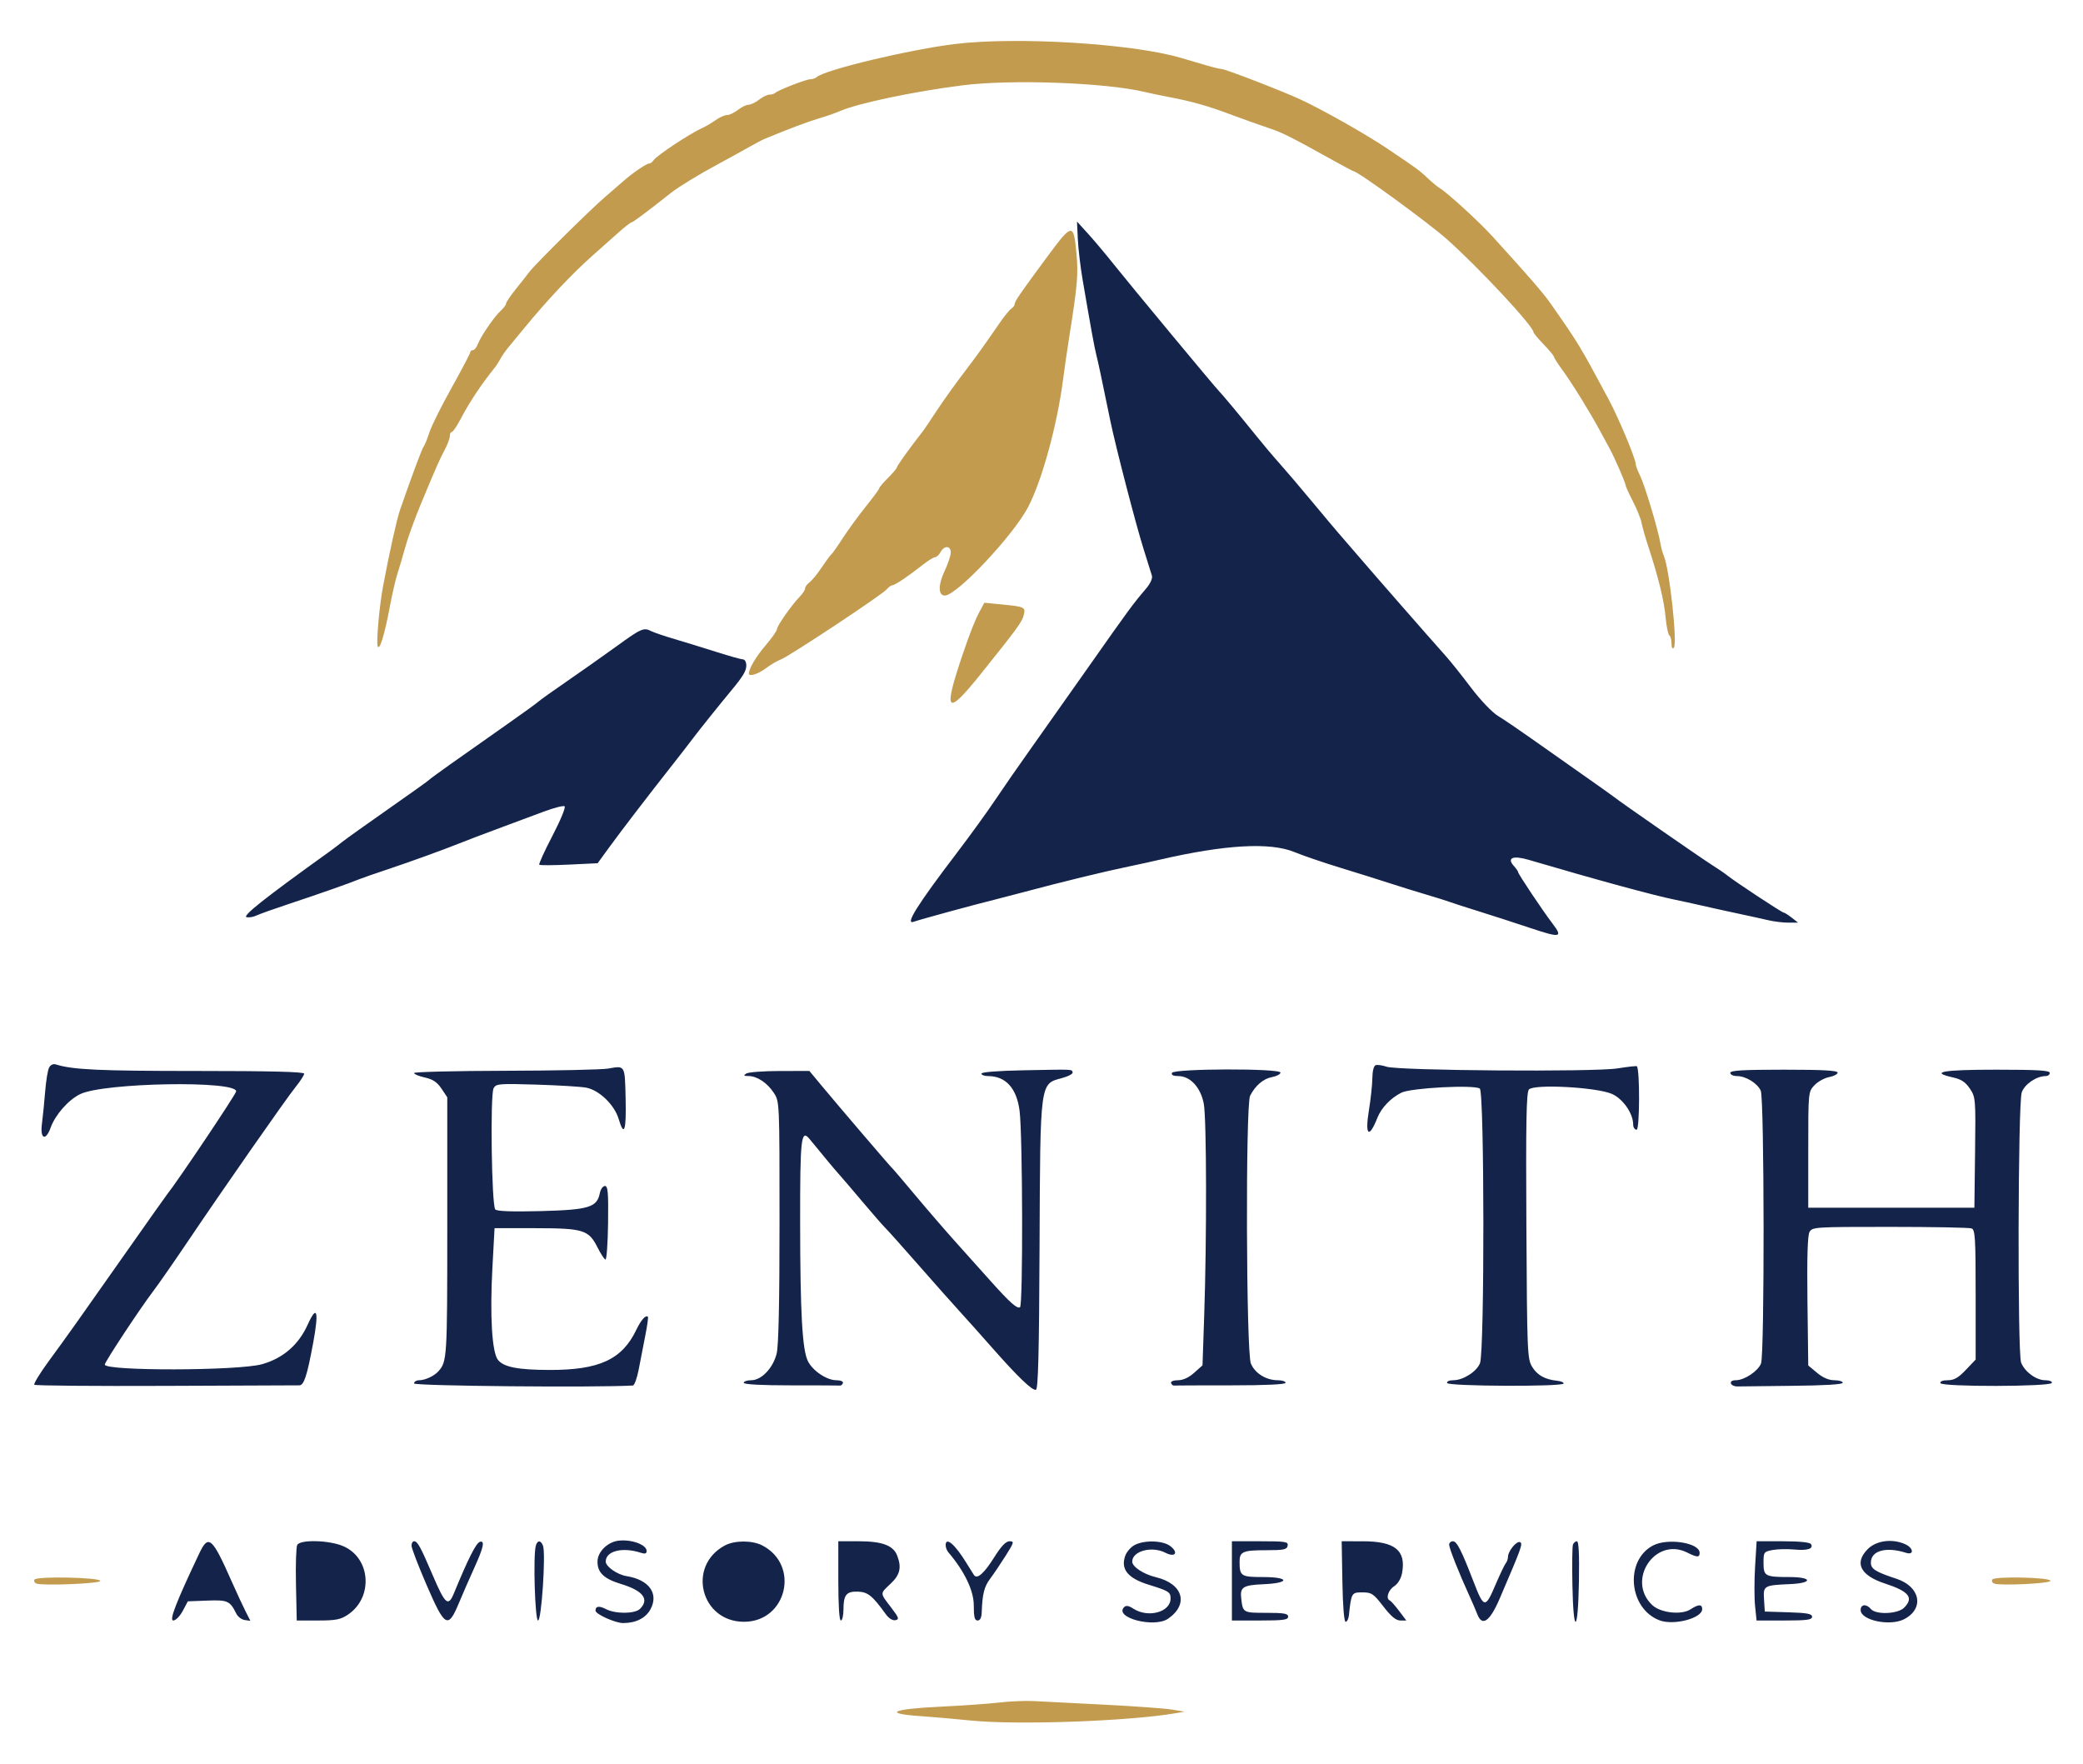
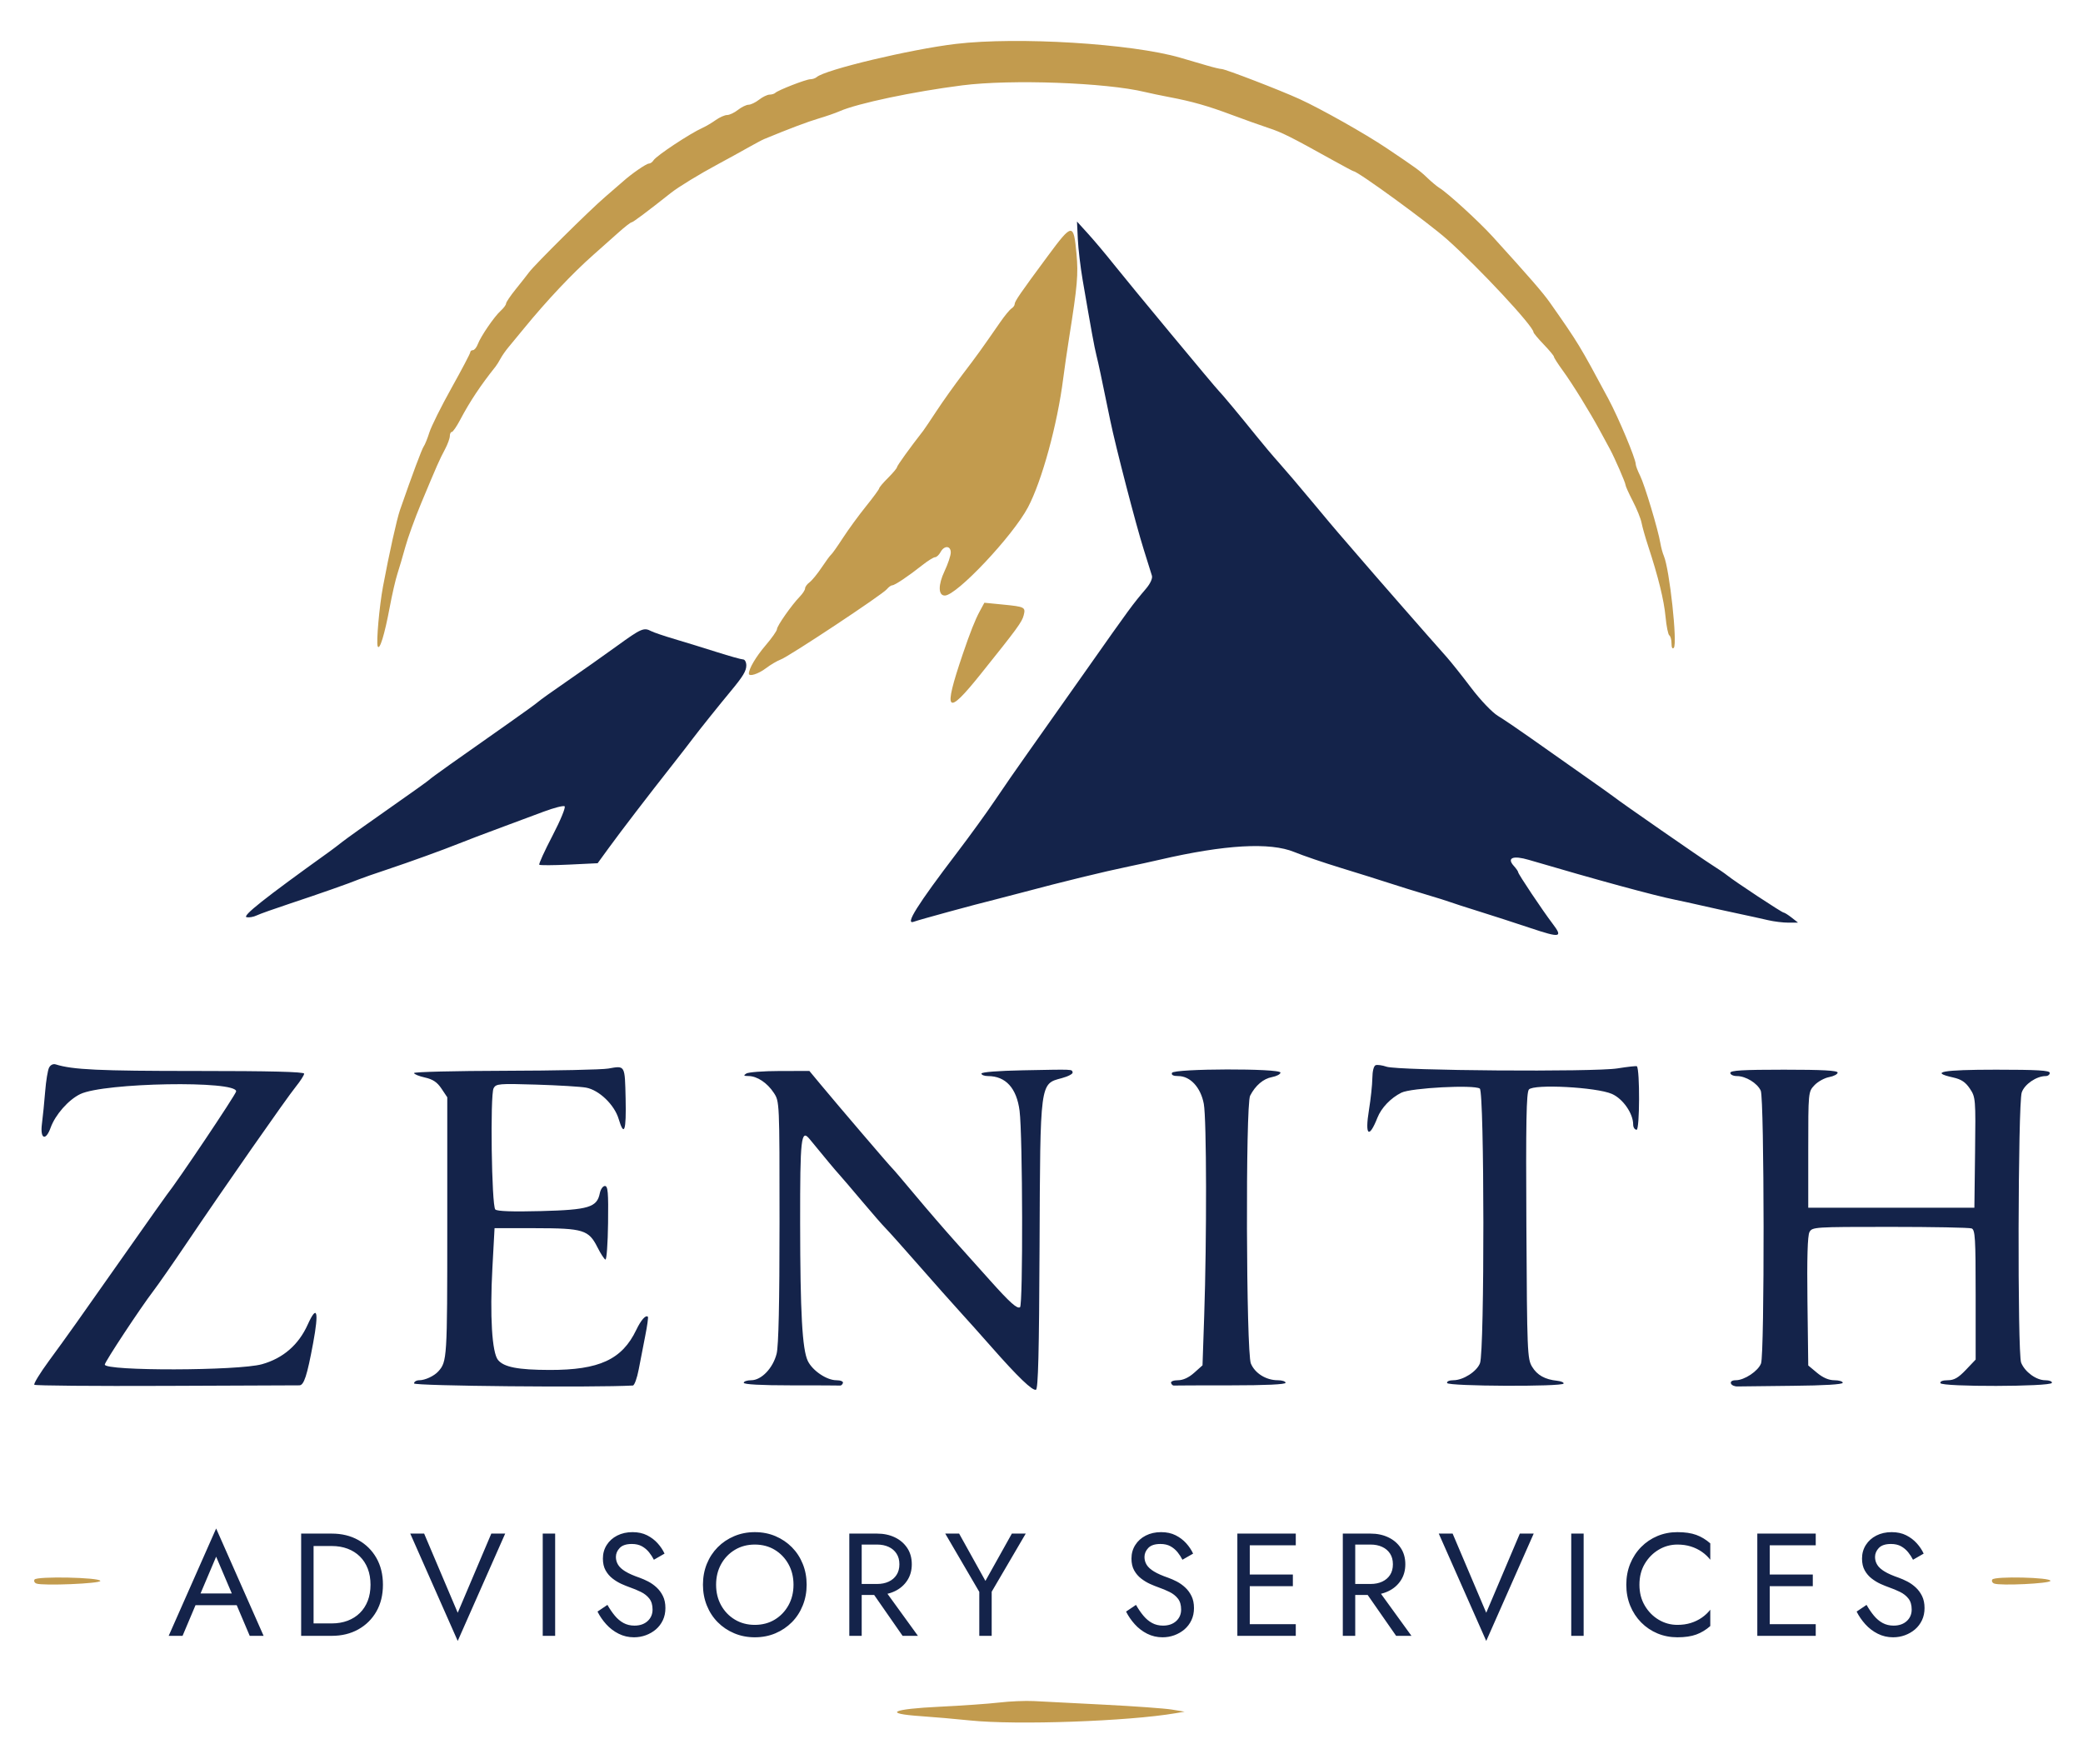
<svg xmlns="http://www.w3.org/2000/svg" viewBox="80 55 815 690" role="img" aria-label="Zenith Advisory Services">
  <path fill="#14234A" d="M 501.718 148.589 C 501.901 152.390, 502.746 159.550, 503.595 164.500 C 507.034 184.551, 508.150 190.660, 508.986 194 C 509.801 197.257, 510.696 201.468, 514.403 219.500 C 516.505 229.726, 524.398 260.154, 527.502 270 C 528.976 274.675, 530.418 279.282, 530.705 280.239 C 531.016 281.275, 530.072 283.337, 528.364 285.346 C 523.069 291.574, 522.100 292.894, 505.589 316.359 C 496.534 329.227, 485.964 344.198, 482.098 349.627 C 478.233 355.057, 472.505 363.325, 469.370 368 C 466.235 372.675, 459.556 381.900, 454.528 388.500 C 438.822 409.118, 433.868 417.039, 437.576 415.602 C 439.438 414.881, 461.886 408.754, 469 407.026 C 470.925 406.558, 476.100 405.211, 480.500 404.033 C 495.178 400.102, 512.279 395.932, 521.500 394.035 C 524.800 393.356, 530.341 392.142, 533.813 391.338 C 559.228 385.449, 576.930 384.440, 586.403 388.340 C 589.757 389.721, 597.900 392.502, 604.500 394.520 C 611.100 396.537, 619.650 399.217, 623.500 400.474 C 627.350 401.731, 633.875 403.759, 638 404.981 C 642.125 406.203, 646.400 407.544, 647.500 407.961 C 648.600 408.379, 653.550 409.977, 658.500 411.514 C 663.450 413.051, 672.563 416, 678.750 418.069 C 690.626 422.039, 691.633 421.830, 687.394 416.272 C 683.641 411.352, 674 396.935, 674 396.244 C 674 395.921, 673.246 394.824, 672.324 393.805 C 669.440 390.619, 671.949 389.584, 678.137 391.405 C 704.802 399.255, 727.246 405.369, 735.500 407.031 C 737.700 407.474, 742.425 408.509, 746 409.332 C 749.575 410.154, 755.875 411.540, 760 412.413 C 764.125 413.285, 769.419 414.449, 771.764 415 C 774.110 415.550, 777.710 415.990, 779.764 415.978 L 783.500 415.956 781 414 C 779.625 412.924, 778.206 412.034, 777.846 412.022 C 777.141 411.998, 758.633 399.789, 755.762 397.454 C 754.806 396.677, 752.106 394.834, 749.762 393.360 C 745.641 390.769, 713.636 368.554, 711.536 366.827 C 710.966 366.359, 705.325 362.348, 699 357.915 C 692.675 353.482, 683.578 347.075, 678.784 343.677 C 673.991 340.280, 668.266 336.405, 666.062 335.067 C 663.814 333.701, 659.214 328.875, 655.577 324.067 C 652.013 319.355, 647.690 313.925, 645.970 312 C 639.262 304.493, 617.171 279.236, 611.037 272.060 C 607.482 267.902, 604.107 263.992, 603.537 263.371 C 602.967 262.751, 598.450 257.372, 593.500 251.420 C 588.550 245.467, 582.659 238.550, 580.410 236.048 C 578.160 233.547, 574.153 228.800, 571.505 225.500 C 565.788 218.374, 557.733 208.704, 556.929 208 C 555.938 207.133, 521.655 165.826, 515.847 158.500 C 512.794 154.650, 508.291 149.290, 505.841 146.589 L 501.385 141.678 501.718 148.589 M 321.274 307.815 C 316.200 311.492, 307.471 317.650, 301.876 321.500 C 296.280 325.350, 291.207 328.971, 290.601 329.546 C 289.996 330.122, 284.775 333.904, 279 337.950 C 258.843 352.075, 248.496 359.447, 248 360.039 C 247.725 360.367, 240.525 365.512, 232 371.473 C 223.475 377.434, 215.319 383.254, 213.876 384.406 C 212.432 385.558, 210.165 387.279, 208.836 388.232 C 183.456 406.433, 174.583 413.465, 176.512 413.849 C 177.475 414.040, 179.216 413.734, 180.381 413.168 C 181.547 412.602, 187.450 410.500, 193.500 408.496 C 204.892 404.723, 217.023 400.458, 220.500 399.003 C 221.600 398.542, 226.711 396.765, 231.859 395.053 C 240.105 392.311, 253.687 387.394, 259.500 385.047 C 262.692 383.758, 268.889 381.405, 277.500 378.212 C 281.900 376.580, 288.749 374.031, 292.721 372.546 C 296.692 371.061, 300.374 370.113, 300.902 370.440 C 301.433 370.767, 299.319 375.912, 296.181 381.931 C 293.057 387.924, 290.725 393.047, 291 393.314 C 291.275 393.581, 296.525 393.558, 302.668 393.262 L 313.835 392.725 318.283 386.612 C 323.004 380.124, 333.744 366.110, 342.938 354.441 C 345.997 350.559, 349.625 345.877, 351 344.036 C 353.252 341.021, 361.560 330.645, 365.841 325.500 C 370.683 319.681, 372 317.513, 372 315.365 C 372 314.064, 371.438 312.997, 370.750 312.994 C 370.063 312.991, 365.450 311.701, 360.500 310.128 C 355.550 308.555, 348.125 306.269, 344 305.049 C 339.875 303.829, 335.719 302.419, 334.764 301.915 C 331.902 300.407, 330.887 300.851, 321.274 307.815" />
  <path fill="#C29B4E" d="M 454 72.178 C 436.378 74.265, 402.817 82.266, 399.550 85.159 C 399.028 85.621, 397.903 86.002, 397.050 86.005 C 395.378 86.010, 384.369 90.297, 383.310 91.356 C 382.956 91.710, 381.954 92.010, 381.083 92.022 C 380.212 92.034, 378.375 92.924, 377 94 C 375.625 95.076, 373.773 95.966, 372.885 95.978 C 371.997 95.990, 370.126 96.900, 368.727 98 C 367.329 99.100, 365.425 100, 364.497 100 C 363.568 100, 361.561 100.889, 360.035 101.975 C 358.509 103.061, 356.190 104.431, 354.881 105.018 C 349.971 107.220, 336.807 115.934, 335.700 117.714 C 335.260 118.421, 334.443 119, 333.884 119 C 332.878 119, 327.101 122.985, 323.790 125.962 C 322.849 126.808, 319.712 129.525, 316.818 132 C 310.789 137.157, 289.245 158.492, 287 161.529 C 286.175 162.645, 283.813 165.646, 281.750 168.197 C 279.688 170.749, 278 173.254, 278 173.763 C 278 174.273, 277.061 175.540, 275.913 176.578 C 273.378 178.873, 268.126 186.539, 266.924 189.699 C 266.443 190.964, 265.588 192, 265.025 192 C 264.461 192, 264 192.366, 264 192.814 C 264 193.261, 260.709 199.524, 256.688 206.730 C 252.666 213.937, 248.760 221.784, 248.007 224.167 C 247.255 226.550, 246.263 229.005, 245.803 229.623 C 245.079 230.594, 241.312 240.680, 236.512 254.500 C 235.251 258.130, 232.260 271.591, 229.847 284.500 C 228.436 292.045, 227.168 306.275, 227.768 307.837 C 228.500 309.747, 230.481 303.326, 232.499 292.500 C 233.422 287.550, 234.767 281.700, 235.488 279.500 C 236.210 277.300, 237.602 272.575, 238.582 269 C 239.562 265.425, 242.334 257.775, 244.741 252 C 251.050 236.862, 251.913 234.906, 254.065 230.864 C 255.129 228.864, 256 226.501, 256 225.614 C 256 224.726, 256.347 224, 256.771 224 C 257.195 224, 258.657 221.885, 260.021 219.299 C 263.807 212.119, 268.059 205.720, 273.880 198.437 C 274.347 197.852, 275.229 196.441, 275.839 195.301 C 276.449 194.161, 277.841 192.164, 278.931 190.864 C 280.021 189.564, 282.755 186.250, 285.006 183.500 C 294.024 172.481, 303.916 161.990, 312.117 154.745 C 315.078 152.129, 319.507 148.192, 321.960 145.995 C 324.413 143.798, 326.718 142, 327.083 142 C 327.640 142, 333.121 137.903, 342.500 130.477 C 345.478 128.119, 353.656 123.127, 361 119.185 C 364.575 117.265, 369.750 114.420, 372.500 112.861 C 375.250 111.302, 378.175 109.747, 379 109.405 C 388.705 105.387, 396.084 102.602, 400.337 101.352 C 403.177 100.518, 406.850 99.242, 408.500 98.517 C 415.510 95.437, 437.279 90.846, 456.500 88.392 C 475.568 85.958, 512.815 87.317, 528 91.002 C 529.925 91.469, 534.200 92.363, 537.500 92.989 C 546.458 94.689, 552.570 96.428, 562 99.960 C 566.675 101.711, 573.078 103.996, 576.230 105.038 C 581.685 106.841, 584.831 108.417, 601.888 117.895 C 605.952 120.153, 609.427 122, 609.610 122 C 611.235 122, 638.963 142.208, 646.215 148.678 C 658.841 159.942, 680 182.673, 680 184.973 C 680 185.316, 681.800 187.470, 684 189.760 C 686.200 192.049, 688 194.217, 688 194.577 C 688 194.937, 689.520 197.317, 691.378 199.866 C 695.224 205.141, 701.951 216.028, 706.109 223.705 C 707.659 226.568, 709.366 229.718, 709.902 230.705 C 711.743 234.097, 716 243.877, 716 244.716 C 716 245.177, 717.284 248.030, 718.854 251.056 C 720.424 254.081, 721.963 257.894, 722.276 259.528 C 722.588 261.163, 723.731 265.200, 724.815 268.500 C 728.824 280.705, 731.052 289.752, 731.665 296.320 C 732.012 300.029, 732.679 303.301, 733.148 303.591 C 733.616 303.881, 734 305.306, 734 306.759 C 734 308.358, 734.354 309.025, 734.898 308.450 C 736.394 306.867, 733.226 277.638, 731.002 272.500 C 730.526 271.400, 729.913 269.150, 729.640 267.500 C 728.773 262.261, 723.474 244.632, 721.704 241.096 C 720.767 239.224, 720 237.196, 720 236.589 C 720 234.496, 713.288 218.479, 709.276 211 C 698.003 189.983, 697.622 189.355, 686.500 173.489 C 683.737 169.548, 678.462 163.467, 664 147.552 C 658.635 141.649, 646.447 130.508, 643.149 128.493 C 642.242 127.939, 640.150 126.196, 638.500 124.620 C 635.440 121.696, 634.435 120.963, 622.391 112.870 C 614.176 107.350, 596.841 97.580, 588.488 93.763 C 580.841 90.267, 559.384 82, 557.960 82 C 557.364 82, 554.766 81.377, 552.188 80.615 C 549.610 79.853, 544.893 78.473, 541.706 77.550 C 522.702 72.041, 478.183 69.314, 454 72.178 M 489.934 155.198 C 479.109 169.830, 477 172.894, 477 173.995 C 477 174.493, 476.438 175.260, 475.750 175.700 C 475.063 176.140, 473.097 178.525, 471.382 181 C 463.845 191.879, 462.182 194.187, 456.727 201.340 C 453.552 205.505, 448.945 211.969, 446.489 215.706 C 444.033 219.443, 441.672 222.950, 441.242 223.500 C 436.080 230.112, 430.994 237.172, 430.968 237.761 C 430.951 238.168, 429.376 240.053, 427.468 241.952 C 425.561 243.850, 424 245.689, 424 246.038 C 424 246.387, 421.675 249.558, 418.833 253.086 C 415.992 256.614, 411.924 262.184, 409.795 265.465 C 407.665 268.746, 405.601 271.671, 405.209 271.965 C 404.816 272.259, 403.146 274.525, 401.497 277 C 399.849 279.475, 397.712 282.088, 396.750 282.807 C 395.788 283.525, 395 284.603, 395 285.201 C 395 285.800, 394.077 287.237, 392.950 288.395 C 389.777 291.653, 384 299.887, 384 301.151 C 384 301.774, 381.983 304.645, 379.517 307.531 C 375.777 311.909, 373 316.611, 373 318.565 C 373 319.849, 376.731 318.680, 379.587 316.501 C 381.389 315.127, 384.079 313.540, 385.565 312.975 C 388.926 311.698, 425.215 287.651, 426.965 285.542 C 427.669 284.694, 428.620 284, 429.078 284 C 430.081 284, 435.345 280.479, 440.800 276.159 C 442.993 274.421, 445.270 273, 445.859 273 C 446.448 273, 447.411 272.100, 448 271 C 449.428 268.332, 452 268.431, 452 271.154 C 452 272.338, 450.897 275.638, 449.550 278.486 C 447.013 283.848, 447.068 288, 449.674 288 C 454.299 288, 476.267 264.698, 482.198 253.500 C 487.668 243.174, 493.740 220.965, 496.005 203 C 496.456 199.425, 497.502 192.225, 498.331 187 C 501.560 166.631, 501.932 162.364, 501.187 154.265 C 500.072 142.141, 499.564 142.183, 489.934 155.198 M 463.336 294.156 C 461.532 297.485, 459.572 302.431, 456.663 311 C 448.900 333.864, 450.294 335.451, 463.583 318.881 C 478.051 300.840, 479.875 298.348, 480.534 295.719 C 481.330 292.549, 480.986 292.373, 472.324 291.519 L 465.149 290.812 463.336 294.156" />
  <path fill="#14234A" d="M 99.196 472.702 C 98.686 473.691, 98.002 477.875, 97.674 482 C 97.347 486.125, 96.772 491.873, 96.397 494.773 C 95.639 500.643, 97.883 501.560, 99.819 496.170 C 101.631 491.127, 106.785 485.282, 111.386 483.055 C 120.677 478.557, 172.704 477.657, 172.393 482 C 172.310 483.152, 149.306 517.442, 145.222 522.500 C 144.778 523.050, 137.933 532.725, 130.012 544 C 110.268 572.100, 106.476 577.437, 99.141 587.441 C 95.643 592.211, 93.076 596.409, 93.436 596.769 C 93.796 597.129, 116.907 597.326, 144.795 597.208 C 172.683 597.089, 196.229 596.994, 197.120 596.996 C 198.925 597, 200.136 593.298, 202.513 580.500 C 204.847 567.938, 204.039 565.151, 200.402 573.220 C 196.822 581.162, 190.761 586.414, 182.500 588.733 C 173.252 591.329, 121 591.450, 121 588.876 C 121 587.821, 134.936 566.708, 140.061 559.997 C 141.952 557.520, 147.900 548.970, 153.277 540.997 C 167.756 519.529, 192.030 484.749, 195.750 480.142 C 197.537 477.928, 199 475.641, 199 475.059 C 199 474.330, 185.777 474, 156.636 474 C 118.741 474, 108.434 473.518, 101.811 471.435 C 100.797 471.116, 99.751 471.623, 99.196 472.702 M 618.250 471.737 C 617.501 471.995, 616.979 474.037, 616.947 476.833 C 616.918 479.400, 616.319 485.008, 615.617 489.296 C 613.981 499.278, 615.594 500.723, 618.943 492.276 C 620.480 488.400, 624.146 484.573, 628.313 482.494 C 632.094 480.608, 656.708 479.320, 658.988 480.889 C 660.803 482.137, 660.877 583.562, 659.067 588.324 C 657.828 591.584, 652.516 594.991, 648.667 594.996 C 647.063 594.998, 645.991 595.474, 646.198 596.093 C 646.627 597.381, 691.329 597.583, 691.781 596.298 C 691.936 595.859, 690.811 595.369, 689.281 595.210 C 684.461 594.706, 681.444 593.020, 679.441 589.708 C 677.596 586.659, 677.486 583.924, 677.216 534.644 C 676.992 493.908, 677.203 482.460, 678.199 481.261 C 680.050 479.030, 704.698 480.336, 710.687 482.982 C 715.014 484.894, 719 490.637, 719 494.960 C 719 496.082, 719.611 497, 720.357 497 C 721.558 497, 721.651 473.535, 720.455 472.164 C 720.294 471.980, 716.863 472.355, 712.831 472.999 C 703.710 474.455, 627.045 473.892, 622.500 472.335 C 620.850 471.770, 618.938 471.501, 618.250 471.737 M 318 473.058 C 315.525 473.494, 297.413 473.885, 277.750 473.926 C 258.087 473.967, 242 474.364, 242 474.808 C 242 475.252, 243.902 476.040, 246.228 476.558 C 249.365 477.257, 251.041 478.376, 252.728 480.898 L 255 484.296 255 535.161 C 255 586.542, 254.925 587.736, 251.479 591.553 C 249.856 593.352, 246.311 595, 244.066 595 C 242.930 595, 242 595.563, 242.001 596.250 C 242.001 597.249, 312.671 597.921, 327.613 597.064 C 328.226 597.029, 329.259 594.188, 329.909 590.750 C 330.559 587.313, 331.716 581.358, 332.479 577.517 C 333.243 573.676, 333.702 570.369, 333.500 570.167 C 332.660 569.327, 330.812 571.416, 328.935 575.329 C 323.383 586.900, 314.458 591.020, 295.040 590.976 C 282.667 590.948, 277.127 589.872, 274.844 587.054 C 272.501 584.163, 271.635 569.875, 272.659 551 L 273.500 535.500 289.500 535.513 C 308.229 535.528, 310.329 536.176, 313.767 543 C 315.013 545.475, 316.414 547.629, 316.880 547.788 C 317.346 547.946, 317.811 541.534, 317.915 533.538 C 318.071 521.526, 317.856 519, 316.677 519 C 315.892 519, 314.994 520.282, 314.680 521.849 C 313.579 527.355, 310.358 528.331, 291.680 528.820 C 280.506 529.112, 274.501 528.901, 273.790 528.190 C 272.347 526.747, 271.739 483.355, 273.126 480.764 C 274.076 478.989, 275.173 478.896, 289.821 479.340 C 298.445 479.602, 307.225 480.136, 309.333 480.527 C 314.414 481.470, 320.399 487.223, 322.048 492.750 C 324.210 499.994, 325.073 497.494, 324.781 484.832 C 324.475 471.576, 324.652 471.884, 318 473.058 M 480.250 473.740 C 470.570 473.924, 464 474.444, 464 475.025 C 464 475.561, 465.147 476, 466.550 476 C 473.499 476, 477.788 480.714, 478.923 489.602 C 480.146 499.187, 480.297 565.699, 479.096 566.441 C 477.950 567.149, 475.145 564.639, 467.366 555.940 C 464.140 552.333, 458.091 545.583, 453.924 540.940 C 449.758 536.298, 442.594 528, 438.005 522.500 C 433.416 517, 429.385 512.275, 429.047 512 C 428.376 511.454, 408.061 487.691, 401.048 479.250 L 396.687 474 385.093 474.015 C 378.717 474.024, 372.825 474.467, 372 475 C 370.797 475.777, 370.964 475.972, 372.846 475.985 C 376.226 476.007, 380.192 478.637, 382.765 482.563 C 384.998 485.969, 385 486.008, 385 533.043 C 385 564.788, 384.631 581.579, 383.867 584.613 C 382.442 590.275, 377.918 595, 373.923 595 C 372.315 595, 371 595.450, 371 596 C 371 596.631, 377.833 597, 389.500 597 C 399.675 597, 408.326 597.034, 408.725 597.075 C 409.124 597.116, 409.611 596.666, 409.808 596.075 C 410.010 595.471, 408.880 595, 407.231 595 C 403.451 595, 397.898 591.250, 396.070 587.463 C 393.896 582.958, 393.100 568.673, 393.064 533.500 C 393.029 500.216, 393.439 496.574, 396.757 500.630 C 403.183 508.483, 406.739 512.742, 408.332 514.490 C 409.339 515.595, 413.381 520.325, 417.315 525 C 421.248 529.675, 425.374 534.403, 426.483 535.506 C 427.592 536.609, 433.425 543.134, 439.444 550.006 C 445.462 556.878, 452.662 564.987, 455.444 568.026 C 458.225 571.065, 463.856 577.365, 467.959 582.026 C 478.231 593.696, 483.941 599.186, 485.328 598.724 C 486.202 598.433, 486.561 584.148, 486.738 542.589 C 487.014 477.847, 486.848 479.103, 495.451 476.802 C 497.967 476.129, 499.870 475.111, 499.680 474.539 C 499.269 473.303, 500.499 473.354, 480.250 473.740 M 538.546 474.750 C 538.226 475.577, 539.062 476, 541.016 476 C 545.719 476, 549.819 480.469, 551.005 486.886 C 552.101 492.818, 552.186 539.522, 551.157 569.833 L 550.500 589.166 547.234 592.083 C 545.131 593.962, 542.877 595, 540.901 595 C 539.158 595, 537.988 595.464, 538.192 596.075 C 538.389 596.666, 538.876 597.116, 539.275 597.075 C 539.674 597.034, 549.675 597, 561.500 597 C 575.167 597, 583 596.636, 583 596 C 583 595.450, 581.628 595, 579.950 595 C 575.380 595, 571.021 592.295, 569.421 588.466 C 567.568 584.031, 567.295 487.238, 569.125 483.684 C 571.187 479.680, 574.286 477.037, 577.660 476.404 C 579.497 476.059, 581 475.265, 581 474.639 C 581.001 472.928, 539.209 473.037, 538.546 474.750 M 757 474.750 C 757 475.438, 758.168 476, 759.596 476 C 763.056 476, 767.574 478.769, 768.915 481.712 C 770.328 484.814, 770.431 584.736, 769.025 588.434 C 767.889 591.423, 762.529 594.991, 759.167 594.996 C 757.746 594.999, 756.996 595.489, 757.250 596.250 C 757.479 596.938, 758.642 597.468, 759.833 597.429 C 761.025 597.389, 770.775 597.277, 781.500 597.179 C 793.714 597.067, 801 596.626, 801 596 C 801 595.450, 799.521 595, 797.712 595 C 795.553 595, 793.236 594.008, 790.962 592.111 L 787.500 589.222 787.187 564.163 C 786.976 547.300, 787.233 538.433, 787.972 537.052 C 789.043 535.052, 789.838 535, 819.453 535 C 836.164 535, 850.548 535.273, 851.418 535.607 C 852.803 536.138, 853 539.371, 853 561.565 L 853 586.916 849.155 590.958 C 846.207 594.057, 844.554 595, 842.072 595 C 840.106 595, 838.982 595.445, 839.211 596.132 C 839.715 597.644, 882.316 597.553, 882.820 596.039 C 883.011 595.467, 881.840 595, 880.218 595 C 876.705 595, 872.263 591.757, 870.792 588.119 C 869.330 584.504, 869.542 486.919, 871.021 482.437 C 872.082 479.222, 876.777 476, 880.401 476 C 881.281 476, 882 475.438, 882 474.750 C 882.001 473.790, 877.134 473.500, 861.002 473.500 C 839.952 473.500, 834.756 474.447, 844.228 476.558 C 847.375 477.259, 849.041 478.376, 850.747 480.926 C 852.982 484.269, 853.031 484.879, 852.769 505.926 L 852.500 527.500 820 527.500 L 787.500 527.500 787.500 504.829 C 787.500 482.248, 787.510 482.147, 789.910 479.594 C 791.235 478.184, 793.823 476.749, 795.660 476.404 C 797.497 476.059, 799 475.265, 798.999 474.639 C 798.999 473.823, 793.037 473.500, 777.999 473.500 C 761.866 473.500, 756.999 473.790, 757 474.750" />
-   <path fill="#14234A" d="M 321.958 657.778 C 317.746 658.299, 313.893 662.062, 313.788 665.757 C 313.662 670.166, 316.211 672.663, 322.902 674.687 C 331.591 677.315, 334.185 680.672, 330.429 684.429 C 328.424 686.434, 320.861 686.497, 317.077 684.540 C 314.391 683.151, 313 683.358, 313 685.146 C 313 686.521, 320.750 690, 323.811 690 C 328.807 690, 332.653 688.059, 334.517 684.598 C 337.837 678.433, 333.938 673.045, 325.139 671.638 C 321.528 671.061, 317 667.902, 317 665.961 C 317 661.788, 323.506 660.152, 330.750 662.503 C 332.383 663.033, 333 662.837, 333 661.786 C 333 659.329, 327.007 657.154, 321.958 657.778 M 157.991 662.702 C 148.850 681.985, 146.131 689, 147.799 688.997 C 148.740 688.996, 150.393 687.320, 151.500 685.247 L 153.500 681.500 161.095 681.211 C 169.100 680.906, 169.976 681.302, 172.486 686.357 C 173.071 687.535, 174.545 688.643, 175.761 688.818 L 177.971 689.135 176.031 685.318 C 174.965 683.218, 172.499 677.900, 170.554 673.500 C 163 656.420, 161.557 655.180, 157.991 662.702 M 196.300 659.422 C 195.860 660.204, 195.636 667.179, 195.803 674.922 L 196.105 689 204.405 689 C 211.369 689, 213.251 688.635, 216.102 686.730 C 226.149 680.018, 225.096 664.542, 214.276 659.904 C 208.798 657.556, 197.519 657.253, 196.300 659.422 M 241.017 659.750 C 241.026 660.712, 243.657 667.575, 246.865 675 C 254.061 691.661, 255.291 692.371, 259.499 682.297 C 261.060 678.559, 263.837 672.205, 265.669 668.177 C 269.199 660.416, 269.792 657.581, 267.750 658.231 C 266.253 658.707, 263.214 664.734, 257.610 678.338 C 255.388 683.732, 254.206 682.742, 249.370 671.437 C 244.501 660.054, 243.374 658, 241.992 658 C 241.446 658, 241.007 658.788, 241.017 659.750 M 289.643 659.750 C 288.551 663.639, 289.316 689, 290.525 689 C 291.874 689, 293.603 662.735, 292.451 659.734 C 291.596 657.506, 290.271 657.514, 289.643 659.750 M 363.533 659.686 C 348.681 667.723, 354.207 689.500, 371.099 689.500 C 387.821 689.500, 393.130 667.324, 378.251 659.630 C 374.272 657.572, 367.391 657.598, 363.533 659.686 M 408 673.500 C 408 683.167, 408.376 689, 409 689 C 409.550 689, 410.007 687.087, 410.015 684.750 C 410.036 678.936, 411.123 677.579, 415.655 677.707 C 419.518 677.817, 421.407 679.337, 426.510 686.441 C 427.756 688.174, 429.215 689.098, 430.347 688.869 C 431.942 688.547, 431.719 687.907, 428.586 683.810 C 424.223 678.104, 424.228 678.594, 428.500 674.565 C 432.158 671.115, 432.817 668.278, 431.043 663.613 C 429.532 659.640, 425.152 658, 416.050 658 L 408 658 408 673.500 M 450 659.542 C 450 660.390, 450.464 661.628, 451.032 662.292 C 457.344 669.681, 461 677.285, 461 683.024 C 461 687.669, 461.334 689, 462.500 689 C 463.503 689, 464.037 687.923, 464.112 685.750 C 464.355 678.666, 465.085 675.754, 467.381 672.693 C 468.698 670.937, 471.415 666.913, 473.419 663.750 C 476.779 658.446, 476.901 658, 474.995 658 C 473.538 658, 471.740 659.895, 468.905 664.416 C 465.019 670.614, 462.288 672.988, 461.080 671.218 C 460.761 670.750, 459.415 668.598, 458.088 666.434 C 453.649 659.193, 450 656.084, 450 659.542 M 523.856 659.516 C 522.402 660.306, 520.776 662.203, 520.243 663.732 C 518.416 668.975, 521.293 672.484, 529.500 675.020 C 537.317 677.435, 538 677.868, 538 680.407 C 538 685.740, 529.175 688.126, 523.413 684.351 C 521.639 683.189, 520.584 683.016, 519.836 683.764 C 515.731 687.869, 531.584 692.048, 537.027 688.296 C 545.243 682.633, 542.903 674.615, 532.290 672.070 C 527.430 670.904, 523 667.991, 523 665.961 C 523 661.803, 530.687 659.753, 535.993 662.496 C 539.800 664.465, 541.253 662.468, 537.894 659.885 C 534.986 657.649, 527.648 657.456, 523.856 659.516 M 562 673.500 L 562 689 573 689 C 582.111 689, 584 688.742, 584 687.500 C 584 686.284, 582.385 686, 575.469 686 C 566.329 686, 566.280 685.972, 565.633 680.262 C 565.140 675.919, 566.378 675.154, 574.462 674.800 C 584.818 674.348, 584.590 672, 574.190 672 C 565.542 672, 565 671.645, 565 665.977 C 565 662.050, 566.288 661.500, 575.485 661.500 C 582.294 661.500, 583.520 661.242, 583.808 659.750 C 584.114 658.168, 583.082 658, 573.073 658 L 562 658 562 673.500 M 605.225 673.750 C 605.393 683.400, 605.887 689.500, 606.500 689.500 C 607.050 689.500, 607.621 688.375, 607.770 687 C 608.724 678.157, 608.816 678, 613.051 678 C 616.669 678, 617.377 678.475, 621.255 683.496 C 624.279 687.411, 626.182 688.993, 627.869 688.996 L 630.237 689 627.410 685.250 C 625.855 683.188, 624.227 681.350, 623.791 681.167 C 622.119 680.462, 623.110 677.158, 625.453 675.623 C 626.940 674.648, 628.165 672.636, 628.563 670.514 C 630.236 661.600, 625.834 658.009, 613.225 658.004 L 604.949 658 605.225 673.750 M 647 659.362 C 647 660.735, 650.849 670.454, 654.874 679.247 C 656.069 681.858, 657.487 685.151, 658.025 686.566 C 659.902 691.503, 662.911 689.407, 666.735 680.500 C 675.361 660.407, 675.862 659.033, 674.798 658.375 C 673.554 657.607, 670.055 661.765, 670.022 664.050 C 670.010 664.903, 669.627 666.028, 669.172 666.550 C 668.716 667.072, 666.854 670.991, 665.033 675.258 C 661.142 684.379, 660.582 684.280, 656.524 673.763 C 651.786 661.479, 650.009 658, 648.475 658 C 647.664 658, 647 658.613, 647 659.362 M 695.440 659.296 C 695.166 660.009, 695.068 667.096, 695.221 675.046 C 695.606 695.014, 697.420 694.094, 697.775 673.750 C 697.960 663.179, 697.703 658, 696.994 658 C 696.413 658, 695.713 658.583, 695.440 659.296 M 726.764 659.654 C 715.591 665.542, 717.230 684.354, 729.315 688.933 C 734.894 691.047, 746 688.129, 746 684.549 C 746 682.561, 744.562 682.585, 741.449 684.626 C 737.907 686.946, 729.738 686.042, 726.466 682.968 C 716.200 673.324, 727.575 656.151, 740.092 662.396 C 744.072 664.381, 745 664.406, 745 662.526 C 745 658.580, 732.529 656.616, 726.764 659.654 M 766.704 667.815 C 766.375 673.213, 766.370 680.188, 766.693 683.315 L 767.280 689 778.140 689 C 787.003 689, 789 688.731, 789 687.538 C 789 686.380, 787.069 686.015, 779.750 685.788 L 770.500 685.500 770.197 680.782 C 769.848 675.368, 770.124 675.205, 780.421 674.757 C 789.384 674.368, 789.164 672, 780.165 672 C 770.620 672, 770 671.661, 770 666.438 C 770 662.248, 770.129 662.066, 773.556 661.423 C 775.512 661.057, 779.309 660.967, 781.994 661.225 C 787.199 661.726, 789.690 660.925, 788.569 659.112 C 788.137 658.413, 784.063 658, 777.592 658 L 767.302 658 766.704 667.815 M 810.806 661.040 C 805.399 666.447, 807.844 671.374, 817.500 674.526 C 826.932 677.604, 828.904 680.096, 825 684 C 822.505 686.495, 813.929 686.824, 812 684.500 C 810.262 682.406, 808 682.628, 808 684.891 C 808 688.933, 819.473 691.358, 825.020 688.490 C 833.031 684.347, 831.389 675.746, 822 672.666 C 813.840 669.989, 812 668.829, 812 666.363 C 812 661.674, 817.942 660.011, 825.750 662.512 C 828.984 663.548, 828.727 660.652, 825.453 659.161 C 820.445 656.879, 814.161 657.685, 810.806 661.040 M 365.315 662.409 C 359.580 665.001, 357.211 673.641, 360.494 679.989 C 365.358 689.394, 380.072 687.642, 382.922 677.319 C 385.896 666.548, 375.547 657.784, 365.315 662.409 M 609.152 662.317 C 608.400 663.224, 608.009 665.807, 608.192 668.672 L 608.500 673.500 615.458 673.800 C 621.726 674.071, 622.591 673.873, 624.185 671.800 C 628.359 666.376, 625.448 662.483, 616.460 661.470 C 611.661 660.929, 610.159 661.103, 609.152 662.317 M 199.667 662.667 C 198.833 663.500, 198.782 682.268, 199.607 684.418 C 200.054 685.582, 201.599 686, 205.459 686 C 218.089 686, 224.498 672.938, 215.837 664.848 C 213.162 662.349, 212.026 662, 206.561 662 C 203.136 662, 200.033 662.300, 199.667 662.667 M 411 668.044 L 411 674.088 418.147 673.794 C 424.520 673.532, 425.505 673.217, 427.242 670.884 C 429.077 668.421, 429.096 668.086, 427.569 665.134 C 425.972 662.046, 425.839 662, 418.474 662 L 411 662 411 668.044 M 157.660 670.221 C 154.193 678.389, 154.001 678, 161.500 678 C 169.049 678, 169.139 677.810, 165.239 670.055 C 161.598 662.817, 160.795 662.834, 157.660 670.221" />
+   <path fill="#14234A" d="M154.11 683.00 L175.26 683.00 L173.54 678.43 L155.83 678.43 Z M164.57 664.03 L171.43 680.14 L171.89 681.29 L177.71 695.00 L183.14 695.00 L164.57 653.00 L146.00 695.00 L151.43 695.00 L157.37 680.94 L157.83 679.91 Z M197.83 655.00 L197.83 695.00 L202.69 695.00 L202.69 655.00 Z M209.83 695.00 Q215.66 695.00 220.17 692.49 Q224.69 689.97 227.26 685.49 Q229.83 681.00 229.83 675.00 Q229.83 669.00 227.26 664.51 Q224.69 660.03 220.17 657.51 Q215.66 655.00 209.83 655.00 L200.52 655.00 L200.52 659.86 L209.83 659.86 Q213.20 659.86 216.00 660.91 Q218.80 661.97 220.80 663.94 Q222.80 665.91 223.89 668.71 Q224.97 671.51 224.97 675.00 Q224.97 678.49 223.89 681.29 Q222.80 684.09 220.80 686.06 Q218.80 688.03 216.00 689.09 Q213.20 690.14 209.83 690.14 L200.52 690.14 L200.52 695.00 Z M259.09 685.97 L245.95 655.00 L240.52 655.00 L259.09 697.00 L277.66 655.00 L272.23 655.00 Z M292.35 655.00 L292.35 695.00 L297.21 695.00 L297.21 655.00 Z M317.66 682.89 L313.78 685.51 Q315.09 688.14 317.18 690.46 Q319.26 692.77 322.04 694.17 Q324.81 695.57 328.06 695.57 Q330.46 695.57 332.66 694.77 Q334.86 693.97 336.61 692.49 Q338.35 691.00 339.35 688.89 Q340.35 686.77 340.35 684.14 Q340.35 681.40 339.38 679.43 Q338.41 677.46 336.89 676.06 Q335.38 674.66 333.61 673.74 Q331.84 672.83 330.24 672.26 Q326.75 671.06 324.72 669.83 Q322.69 668.60 321.84 667.20 Q320.98 665.80 320.98 664.14 Q320.98 662.20 322.46 660.63 Q323.95 659.06 327.21 659.06 Q329.55 659.06 331.18 659.97 Q332.81 660.89 333.95 662.31 Q335.09 663.74 335.84 665.23 L340.01 662.83 Q339.04 660.71 337.32 658.80 Q335.61 656.89 333.18 655.66 Q330.75 654.43 327.49 654.43 Q324.12 654.43 321.49 655.77 Q318.86 657.11 317.38 659.46 Q315.89 661.80 315.89 664.77 Q315.89 667.51 316.95 669.40 Q318.01 671.29 319.66 672.57 Q321.32 673.86 323.15 674.69 Q324.98 675.51 326.46 676.03 Q328.75 676.83 330.78 677.83 Q332.81 678.83 334.06 680.43 Q335.32 682.03 335.32 684.71 Q335.32 687.46 333.38 689.23 Q331.44 691.00 328.24 691.00 Q325.84 691.00 323.95 689.97 Q322.06 688.94 320.55 687.11 Q319.04 685.29 317.66 682.89 Z M360.18 675.00 Q360.18 670.49 362.15 666.94 Q364.12 663.40 367.55 661.34 Q370.98 659.29 375.32 659.29 Q379.72 659.29 383.12 661.34 Q386.52 663.40 388.49 666.94 Q390.47 670.49 390.47 675.00 Q390.47 679.51 388.49 683.06 Q386.52 686.60 383.12 688.66 Q379.72 690.71 375.32 690.71 Q370.98 690.71 367.55 688.66 Q364.12 686.60 362.15 683.06 Q360.18 679.51 360.18 675.00 Z M355.04 675.00 Q355.04 679.34 356.55 683.11 Q358.07 686.89 360.81 689.66 Q363.55 692.43 367.27 694.00 Q370.98 695.57 375.32 695.57 Q379.72 695.57 383.41 694.00 Q387.09 692.43 389.84 689.66 Q392.58 686.89 394.09 683.11 Q395.61 679.34 395.61 675.00 Q395.61 670.60 394.09 666.86 Q392.58 663.11 389.84 660.34 Q387.09 657.57 383.41 656.00 Q379.72 654.43 375.32 654.43 Q370.98 654.43 367.27 656.00 Q363.55 657.57 360.81 660.34 Q358.07 663.11 356.55 666.86 Q355.04 670.60 355.04 675.00 Z M419.44 675.29 L433.15 695.00 L439.15 695.00 L424.87 675.29 Z M412.30 655.00 L412.30 695.00 L417.15 695.00 L417.15 655.00 Z M414.98 659.29 L423.15 659.29 Q425.73 659.29 427.70 660.20 Q429.67 661.11 430.78 662.83 Q431.90 664.54 431.90 667.00 Q431.90 669.46 430.78 671.17 Q429.67 672.89 427.70 673.80 Q425.73 674.71 423.15 674.71 L414.98 674.71 L414.98 679.00 L423.15 679.00 Q427.04 679.00 430.10 677.54 Q433.15 676.09 434.95 673.37 Q436.75 670.66 436.75 667.00 Q436.75 663.29 434.95 660.60 Q433.15 657.91 430.10 656.46 Q427.04 655.00 423.15 655.00 L414.98 655.00 Z M475.90 655.00 L465.56 673.51 L455.27 655.00 L449.84 655.00 L463.16 677.80 L463.16 695.00 L468.01 695.00 L468.01 677.74 L481.33 655.00 Z M524.47 682.89 L520.59 685.51 Q521.90 688.14 523.99 690.46 Q526.07 692.77 528.84 694.17 Q531.62 695.57 534.87 695.57 Q537.27 695.57 539.47 694.77 Q541.67 693.97 543.42 692.49 Q545.16 691.00 546.16 688.89 Q547.16 686.77 547.16 684.14 Q547.16 681.40 546.19 679.43 Q545.22 677.46 543.70 676.06 Q542.19 674.66 540.42 673.74 Q538.64 672.83 537.04 672.26 Q533.56 671.06 531.53 669.83 Q529.50 668.60 528.64 667.20 Q527.79 665.80 527.79 664.14 Q527.79 662.20 529.27 660.63 Q530.76 659.06 534.02 659.06 Q536.36 659.06 537.99 659.97 Q539.62 660.89 540.76 662.31 Q541.90 663.74 542.64 665.23 L546.82 662.83 Q545.84 660.71 544.13 658.80 Q542.42 656.89 539.99 655.66 Q537.56 654.43 534.30 654.43 Q530.93 654.43 528.30 655.77 Q525.67 657.11 524.19 659.46 Q522.70 661.80 522.70 664.77 Q522.70 667.51 523.76 669.40 Q524.82 671.29 526.47 672.57 Q528.13 673.86 529.96 674.69 Q531.79 675.51 533.27 676.03 Q535.56 676.83 537.59 677.83 Q539.62 678.83 540.87 680.43 Q542.13 682.03 542.13 684.71 Q542.13 687.46 540.19 689.23 Q538.24 691.00 535.04 691.00 Q532.64 691.00 530.76 689.97 Q528.87 688.94 527.36 687.11 Q525.84 685.29 524.47 682.89 Z M566.82 695.00 L586.99 695.00 L586.99 690.43 L566.82 690.43 Z M566.82 659.57 L586.99 659.57 L586.99 655.00 L566.82 655.00 Z M566.82 675.57 L585.85 675.57 L585.85 671.00 L566.82 671.00 Z M564.13 655.00 L564.13 695.00 L568.99 695.00 L568.99 655.00 Z M612.53 675.29 L626.25 695.00 L632.25 695.00 L617.96 675.29 Z M605.39 655.00 L605.39 695.00 L610.25 695.00 L610.25 655.00 Z M608.08 659.29 L616.25 659.29 Q618.82 659.29 620.79 660.20 Q622.76 661.11 623.88 662.83 Q624.99 664.54 624.99 667.00 Q624.99 669.46 623.88 671.17 Q622.76 672.89 620.79 673.80 Q618.82 674.71 616.25 674.71 L608.08 674.71 L608.08 679.00 L616.25 679.00 Q620.13 679.00 623.19 677.54 Q626.25 676.09 628.05 673.37 Q629.85 670.66 629.85 667.00 Q629.85 663.29 628.05 660.60 Q626.25 657.91 623.19 656.46 Q620.13 655.00 616.25 655.00 L608.08 655.00 Z M661.51 685.97 L648.36 655.00 L642.94 655.00 L661.51 697.00 L680.08 655.00 L674.65 655.00 Z M694.77 655.00 L694.77 695.00 L699.62 695.00 L699.62 655.00 Z M721.45 675.00 Q721.45 670.31 723.54 666.80 Q725.63 663.29 729.00 661.29 Q732.37 659.29 736.31 659.29 Q739.17 659.29 741.54 660.03 Q743.91 660.77 745.85 662.11 Q747.80 663.46 749.17 665.23 L749.17 658.83 Q746.65 656.60 743.68 655.51 Q740.71 654.43 736.31 654.43 Q732.14 654.43 728.51 655.94 Q724.88 657.46 722.14 660.23 Q719.40 663.00 717.85 666.77 Q716.31 670.54 716.31 675.00 Q716.31 679.46 717.85 683.23 Q719.40 687.00 722.14 689.77 Q724.88 692.54 728.51 694.06 Q732.14 695.57 736.31 695.57 Q740.71 695.57 743.68 694.49 Q746.65 693.40 749.17 691.17 L749.17 684.77 Q747.80 686.54 745.85 687.89 Q743.91 689.23 741.54 689.97 Q739.17 690.71 736.31 690.71 Q732.37 690.71 729.00 688.71 Q725.63 686.71 723.54 683.17 Q721.45 679.63 721.45 675.00 Z M770.26 695.00 L790.43 695.00 L790.43 690.43 L770.26 690.43 Z M770.26 659.57 L790.43 659.57 L790.43 655.00 L770.26 655.00 Z M770.26 675.57 L789.28 675.57 L789.28 671.00 L770.26 671.00 Z M767.57 655.00 L767.57 695.00 L772.43 695.00 L772.43 655.00 Z M810.31 682.89 L806.43 685.51 Q807.74 688.14 809.83 690.46 Q811.91 692.77 814.69 694.17 Q817.46 695.57 820.71 695.57 Q823.11 695.57 825.31 694.77 Q827.51 693.97 829.26 692.49 Q831.00 691.00 832.00 688.89 Q833.00 686.77 833.00 684.14 Q833.00 681.40 832.03 679.43 Q831.06 677.46 829.54 676.06 Q828.03 674.66 826.26 673.74 Q824.49 672.83 822.89 672.26 Q819.40 671.06 817.37 669.83 Q815.34 668.60 814.49 667.20 Q813.63 665.80 813.63 664.14 Q813.63 662.20 815.11 660.63 Q816.60 659.06 819.86 659.06 Q822.20 659.06 823.83 659.97 Q825.46 660.89 826.60 662.31 Q827.74 663.74 828.49 665.23 L832.66 662.83 Q831.69 660.71 829.97 658.80 Q828.26 656.89 825.83 655.66 Q823.40 654.43 820.14 654.43 Q816.77 654.43 814.14 655.77 Q811.51 657.11 810.03 659.46 Q808.54 661.80 808.54 664.77 Q808.54 667.51 809.60 669.40 Q810.66 671.29 812.31 672.57 Q813.97 673.86 815.80 674.69 Q817.63 675.51 819.11 676.03 Q821.40 676.83 823.43 677.83 Q825.46 678.83 826.71 680.43 Q827.97 682.03 827.97 684.71 Q827.97 687.46 826.03 689.23 Q824.09 691.00 820.89 691.00 Q818.49 691.00 816.60 689.97 Q814.71 688.94 813.20 687.11 Q811.69 685.29 810.31 682.89 Z" />
  <path fill="#C29B4E" d="M 93.514 672.978 C 93.161 673.548, 93.490 674.251, 94.245 674.540 C 96.746 675.500, 119.513 674.553, 119.253 673.500 C 118.912 672.119, 94.353 671.621, 93.514 672.978 M 859.515 672.975 C 859.162 673.547, 859.495 674.253, 860.254 674.544 C 862.662 675.468, 881.997 674.550, 882.255 673.500 C 882.595 672.114, 860.365 671.601, 859.515 672.975" />
  <path fill="#C29B4E" d="M 471 721.090 C 466.875 721.576, 456.336 722.317, 447.580 722.737 C 428.870 723.634, 425.337 725.397, 440.203 726.419 C 445.316 726.771, 454.018 727.528, 459.540 728.102 C 477.652 729.985, 521.474 728.441, 540 725.269 L 543.500 724.669 538.500 723.846 C 535.750 723.393, 523.825 722.531, 512 721.931 C 500.175 721.331, 487.800 720.697, 484.500 720.523 C 481.200 720.349, 475.125 720.604, 471 721.090" />
</svg>
